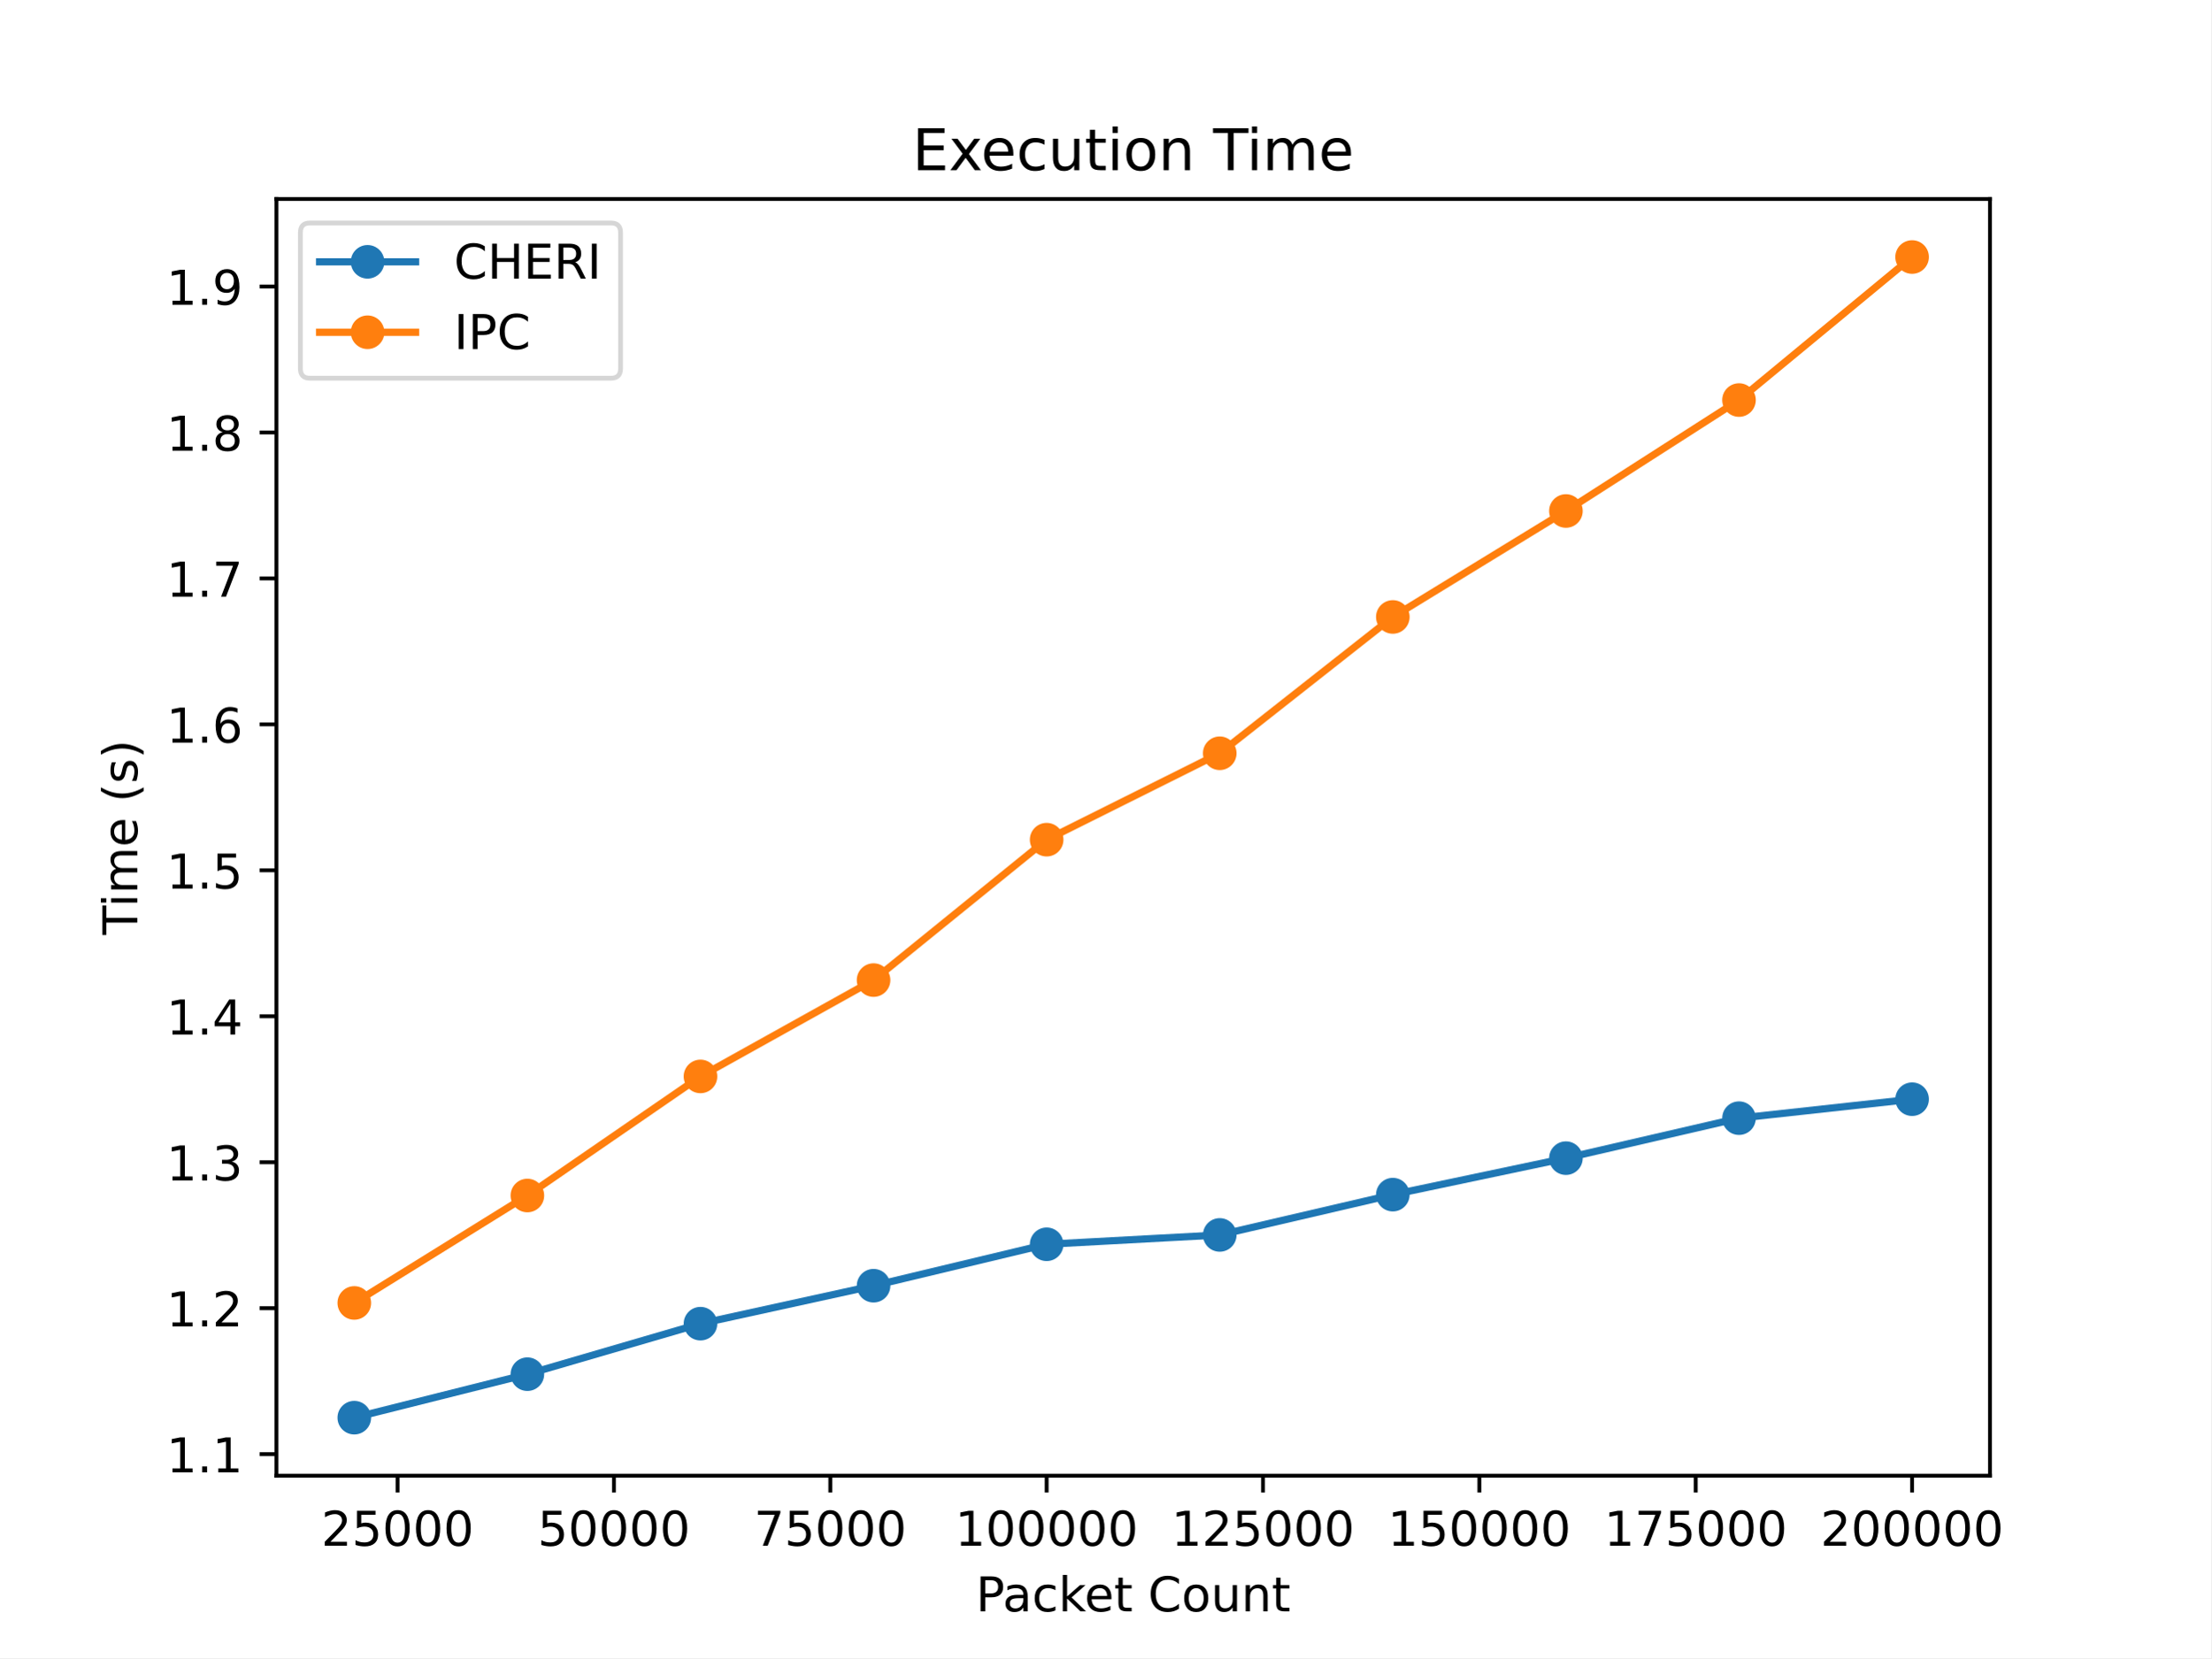
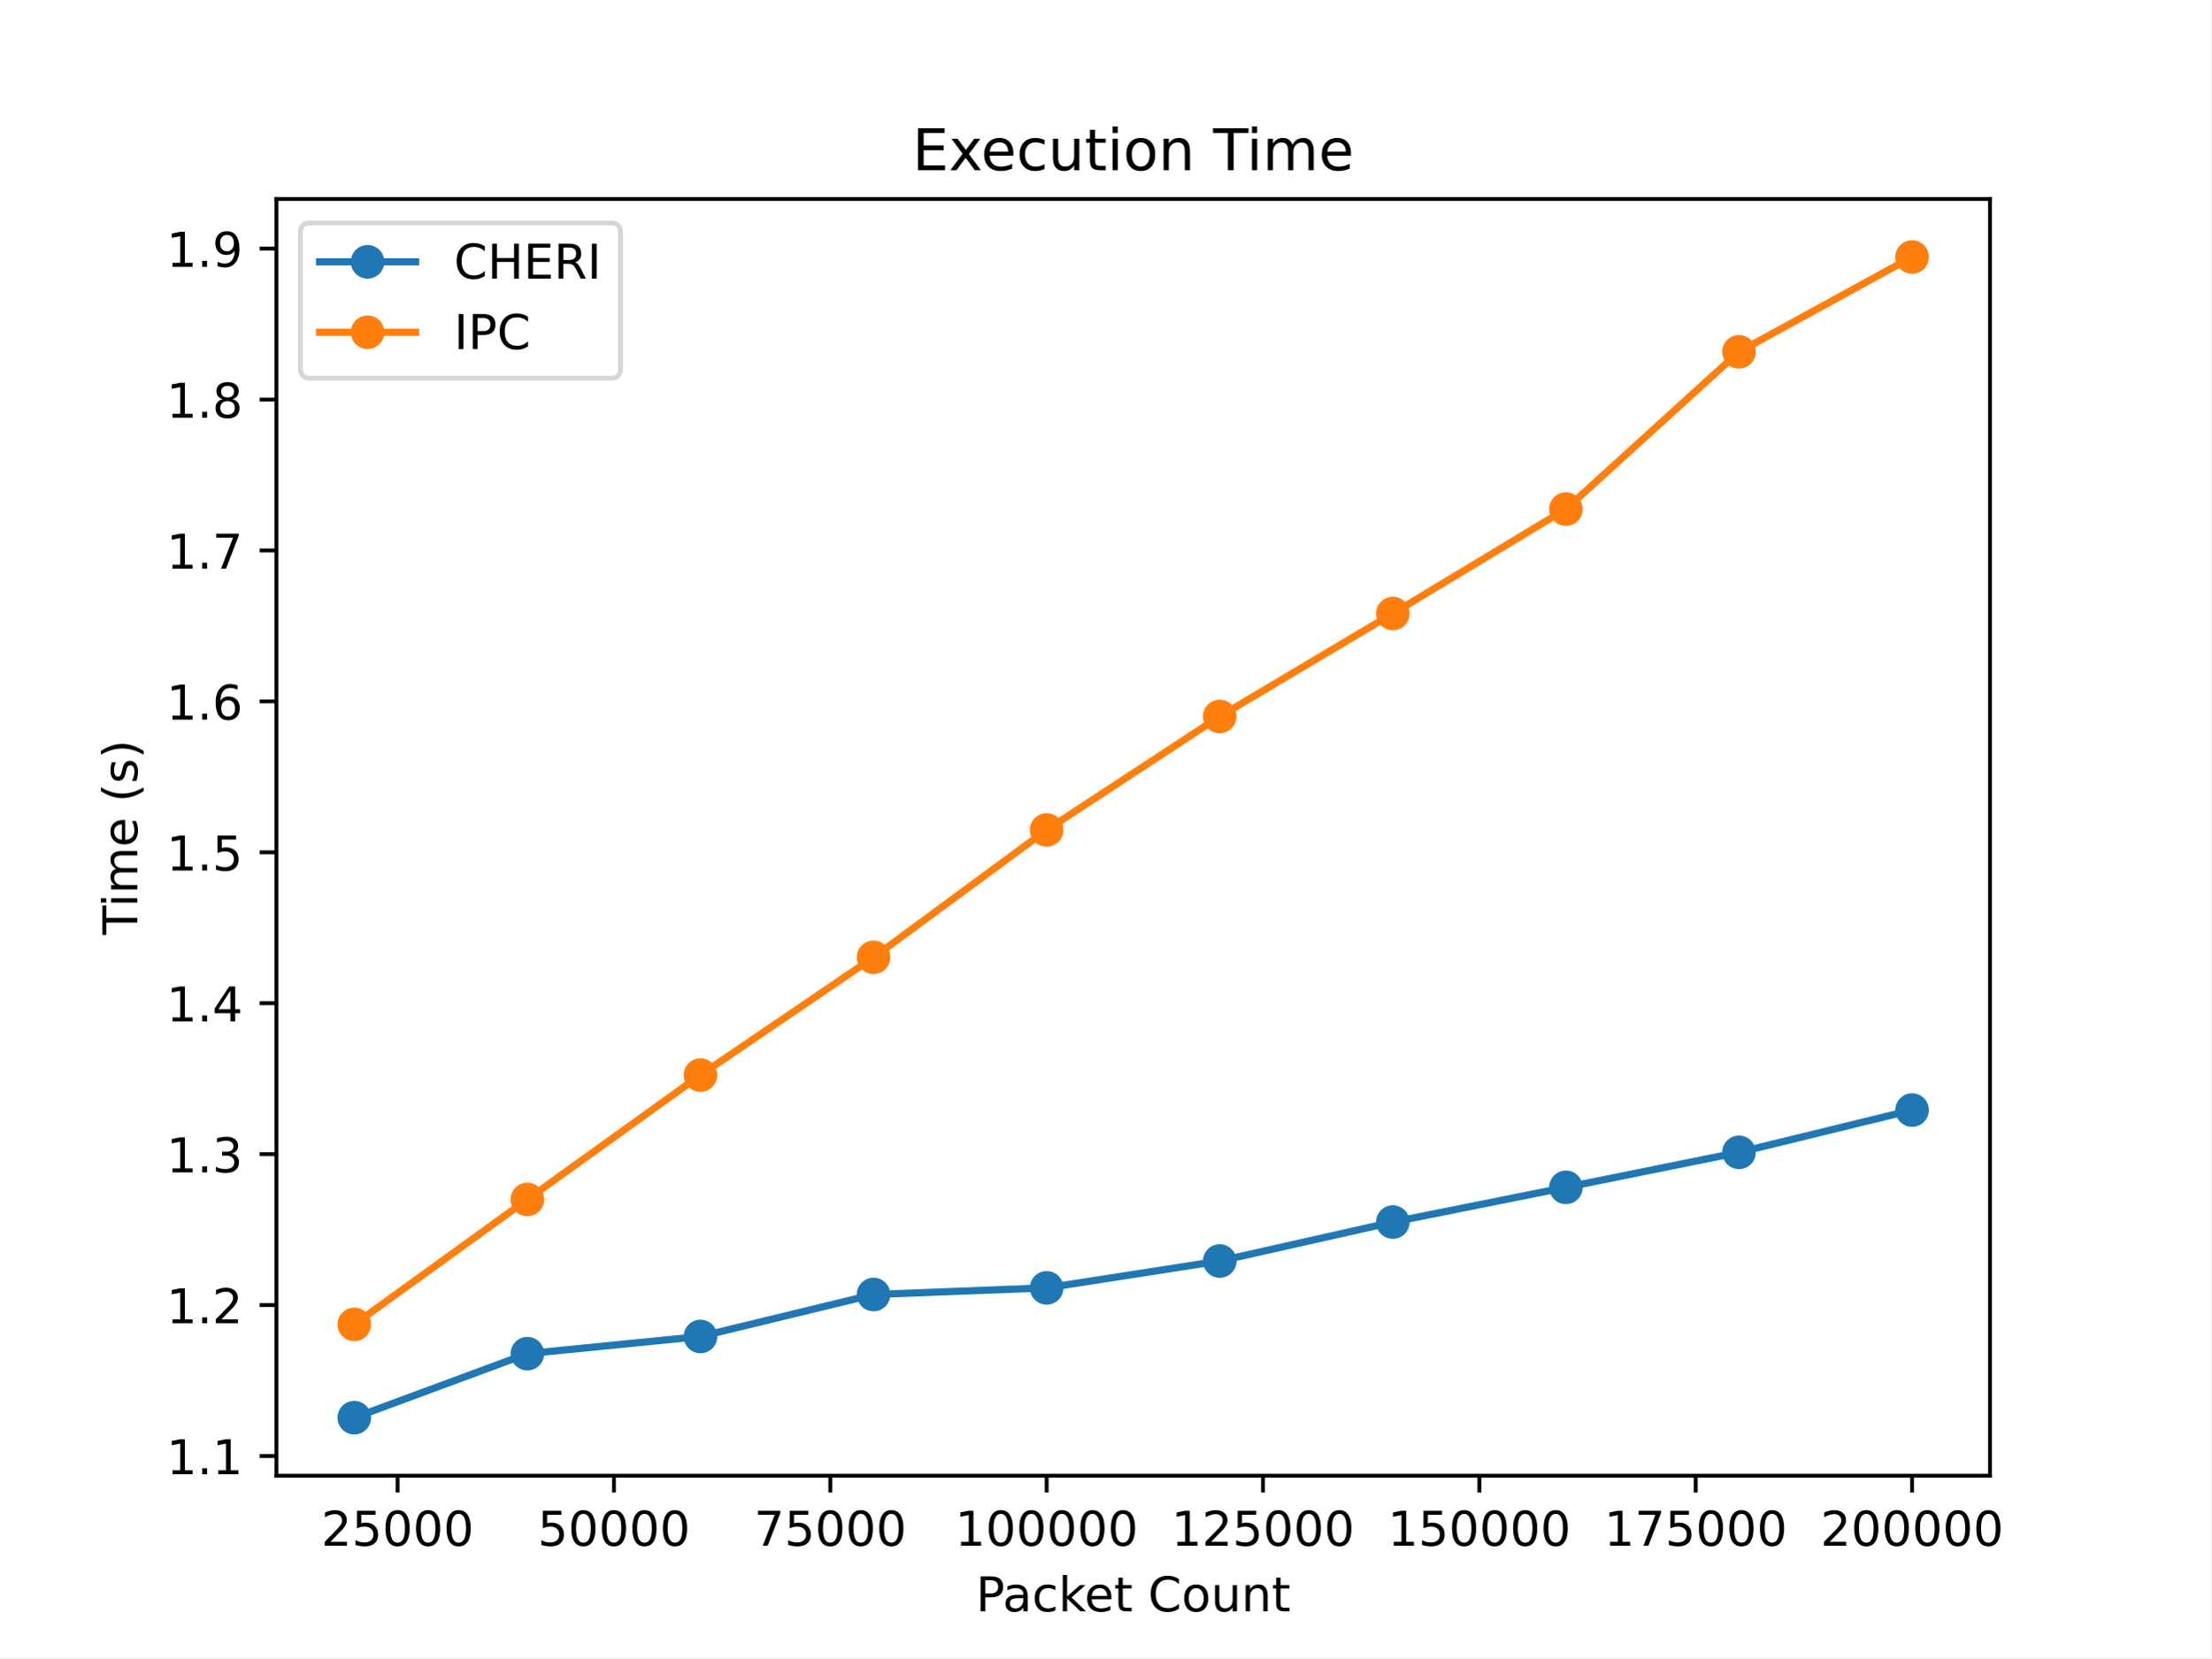
<svg xmlns="http://www.w3.org/2000/svg" xmlns:xlink="http://www.w3.org/1999/xlink" height="345.6pt" version="1.1" viewBox="0 0 460.8 345.6" width="460.8pt">
  <defs>
    <style type="text/css">*{stroke-linecap:butt;stroke-linejoin:round;}</style>
  </defs>
  <g id="figure_1">
    <g id="patch_1">
      <path d="M 0 345.6  L 460.8 345.6  L 460.8 0  L 0 0  z " style="fill:#ffffff;" />
    </g>
    <g id="axes_1">
      <g id="patch_2">
        <path d="M 57.6 307.584  L 414.72 307.584  L 414.72 41.472  L 57.6 41.472  z " style="fill:#ffffff;" />
      </g>
      <g id="matplotlib.axis_1">
        <g id="xtick_1">
          <g id="line2d_1">
            <defs>
-               <path d="M 0 0  L 0 3.5  " id="m9753f04a75" style="stroke:#000000;stroke-width:0.8;" />
+               <path d="M 0 0  L 0 3.5  " id="md0404d2353" style="stroke:#000000;stroke-width:0.8;" />
            </defs>
            <g>
-               <use style="stroke:#000000;stroke-width:0.8;" x="82.851" xlink:href="#m9753f04a75" y="307.584" />
+               <use style="stroke:#000000;stroke-width:0.8;" x="82.851" xlink:href="#md0404d2353" y="307.584" />
            </g>
          </g>
          <g id="text_1">
            <g transform="translate(66.94466 322.1824)scale(0.1 -0.1)">
              <defs>
                <path d="M 1228 531  L 3431 531  L 3431 0  L 469 0  L 469 531  Q 828 903 1448 1529  Q 2069 2156 2228 2338  Q 2531 2678 2651 2914  Q 2772 3150 2772 3378  Q 2772 3750 2511 3984  Q 2250 4219 1831 4219  Q 1534 4219 1204 4116  Q 875 4013 500 3803  L 500 4441  Q 881 4594 1212 4672  Q 1544 4750 1819 4750  Q 2544 4750 2975 4387  Q 3406 4025 3406 3419  Q 3406 3131 3298 2873  Q 3191 2616 2906 2266  Q 2828 2175 2409 1742  Q 1991 1309 1228 531  z " id="DejaVuSans-32" transform="scale(0.015625)" />
                <path d="M 691 4666  L 3169 4666  L 3169 4134  L 1269 4134  L 1269 2991  Q 1406 3038 1543 3061  Q 1681 3084 1819 3084  Q 2600 3084 3056 2656  Q 3513 2228 3513 1497  Q 3513 744 3044 326  Q 2575 -91 1722 -91  Q 1428 -91 1123 -41  Q 819 9 494 109  L 494 744  Q 775 591 1075 516  Q 1375 441 1709 441  Q 2250 441 2565 725  Q 2881 1009 2881 1497  Q 2881 1984 2565 2268  Q 2250 2553 1709 2553  Q 1456 2553 1204 2497  Q 953 2441 691 2322  L 691 4666  z " id="DejaVuSans-35" transform="scale(0.015625)" />
                <path d="M 2034 4250  Q 1547 4250 1301 3770  Q 1056 3291 1056 2328  Q 1056 1369 1301 889  Q 1547 409 2034 409  Q 2525 409 2770 889  Q 3016 1369 3016 2328  Q 3016 3291 2770 3770  Q 2525 4250 2034 4250  z M 2034 4750  Q 2819 4750 3233 4129  Q 3647 3509 3647 2328  Q 3647 1150 3233 529  Q 2819 -91 2034 -91  Q 1250 -91 836 529  Q 422 1150 422 2328  Q 422 3509 836 4129  Q 1250 4750 2034 4750  z " id="DejaVuSans-30" transform="scale(0.015625)" />
              </defs>
              <use xlink:href="#DejaVuSans-32" />
              <use x="63.623" xlink:href="#DejaVuSans-35" />
              <use x="127.246" xlink:href="#DejaVuSans-30" />
              <use x="190.869" xlink:href="#DejaVuSans-30" />
              <use x="254.492" xlink:href="#DejaVuSans-30" />
            </g>
          </g>
        </g>
        <g id="xtick_2">
          <g id="line2d_2">
            <g>
-               <use style="stroke:#000000;stroke-width:0.8;" x="127.942" xlink:href="#m9753f04a75" y="307.584" />
+               <use style="stroke:#000000;stroke-width:0.8;" x="127.942" xlink:href="#md0404d2353" y="307.584" />
            </g>
          </g>
          <g id="text_2">
            <g transform="translate(112.0356 322.1824)scale(0.1 -0.1)">
              <use xlink:href="#DejaVuSans-35" />
              <use x="63.623" xlink:href="#DejaVuSans-30" />
              <use x="127.246" xlink:href="#DejaVuSans-30" />
              <use x="190.869" xlink:href="#DejaVuSans-30" />
              <use x="254.492" xlink:href="#DejaVuSans-30" />
            </g>
          </g>
        </g>
        <g id="xtick_3">
          <g id="line2d_3">
            <g>
-               <use style="stroke:#000000;stroke-width:0.8;" x="173.033" xlink:href="#m9753f04a75" y="307.584" />
+               <use style="stroke:#000000;stroke-width:0.8;" x="173.033" xlink:href="#md0404d2353" y="307.584" />
            </g>
          </g>
          <g id="text_3">
            <g transform="translate(157.1265 322.1824)scale(0.1 -0.1)">
              <defs>
                <path d="M 525 4666  L 3525 4666  L 3525 4397  L 1831 0  L 1172 0  L 2766 4134  L 525 4134  L 525 4666  z " id="DejaVuSans-37" transform="scale(0.015625)" />
              </defs>
              <use xlink:href="#DejaVuSans-37" />
              <use x="63.623" xlink:href="#DejaVuSans-35" />
              <use x="127.246" xlink:href="#DejaVuSans-30" />
              <use x="190.869" xlink:href="#DejaVuSans-30" />
              <use x="254.492" xlink:href="#DejaVuSans-30" />
            </g>
          </g>
        </g>
        <g id="xtick_4">
          <g id="line2d_4">
            <g>
-               <use style="stroke:#000000;stroke-width:0.8;" x="218.124" xlink:href="#m9753f04a75" y="307.584" />
+               <use style="stroke:#000000;stroke-width:0.8;" x="218.124" xlink:href="#md0404d2353" y="307.584" />
            </g>
          </g>
          <g id="text_4">
            <g transform="translate(199.0361 322.1824)scale(0.1 -0.1)">
              <defs>
                <path d="M 794 531  L 1825 531  L 1825 4091  L 703 3866  L 703 4441  L 1819 4666  L 2450 4666  L 2450 531  L 3481 531  L 3481 0  L 794 0  L 794 531  z " id="DejaVuSans-31" transform="scale(0.015625)" />
              </defs>
              <use xlink:href="#DejaVuSans-31" />
              <use x="63.623" xlink:href="#DejaVuSans-30" />
              <use x="127.246" xlink:href="#DejaVuSans-30" />
              <use x="190.869" xlink:href="#DejaVuSans-30" />
              <use x="254.492" xlink:href="#DejaVuSans-30" />
              <use x="318.115" xlink:href="#DejaVuSans-30" />
            </g>
          </g>
        </g>
        <g id="xtick_5">
          <g id="line2d_5">
            <g>
-               <use style="stroke:#000000;stroke-width:0.8;" x="263.215" xlink:href="#m9753f04a75" y="307.584" />
+               <use style="stroke:#000000;stroke-width:0.8;" x="263.215" xlink:href="#md0404d2353" y="307.584" />
            </g>
          </g>
          <g id="text_5">
            <g transform="translate(244.127 322.1824)scale(0.1 -0.1)">
              <use xlink:href="#DejaVuSans-31" />
              <use x="63.623" xlink:href="#DejaVuSans-32" />
              <use x="127.246" xlink:href="#DejaVuSans-35" />
              <use x="190.869" xlink:href="#DejaVuSans-30" />
              <use x="254.492" xlink:href="#DejaVuSans-30" />
              <use x="318.115" xlink:href="#DejaVuSans-30" />
            </g>
          </g>
        </g>
        <g id="xtick_6">
          <g id="line2d_6">
            <g>
-               <use style="stroke:#000000;stroke-width:0.8;" x="308.305" xlink:href="#m9753f04a75" y="307.584" />
+               <use style="stroke:#000000;stroke-width:0.8;" x="308.305" xlink:href="#md0404d2353" y="307.584" />
            </g>
          </g>
          <g id="text_6">
            <g transform="translate(289.218 322.1824)scale(0.1 -0.1)">
              <use xlink:href="#DejaVuSans-31" />
              <use x="63.623" xlink:href="#DejaVuSans-35" />
              <use x="127.246" xlink:href="#DejaVuSans-30" />
              <use x="190.869" xlink:href="#DejaVuSans-30" />
              <use x="254.492" xlink:href="#DejaVuSans-30" />
              <use x="318.115" xlink:href="#DejaVuSans-30" />
            </g>
          </g>
        </g>
        <g id="xtick_7">
          <g id="line2d_7">
            <g>
-               <use style="stroke:#000000;stroke-width:0.8;" x="353.396" xlink:href="#m9753f04a75" y="307.584" />
+               <use style="stroke:#000000;stroke-width:0.8;" x="353.396" xlink:href="#md0404d2353" y="307.584" />
            </g>
          </g>
          <g id="text_7">
            <g transform="translate(334.3089 322.1824)scale(0.1 -0.1)">
              <use xlink:href="#DejaVuSans-31" />
              <use x="63.623" xlink:href="#DejaVuSans-37" />
              <use x="127.246" xlink:href="#DejaVuSans-35" />
              <use x="190.869" xlink:href="#DejaVuSans-30" />
              <use x="254.492" xlink:href="#DejaVuSans-30" />
              <use x="318.115" xlink:href="#DejaVuSans-30" />
            </g>
          </g>
        </g>
        <g id="xtick_8">
          <g id="line2d_8">
            <g>
-               <use style="stroke:#000000;stroke-width:0.8;" x="398.487" xlink:href="#m9753f04a75" y="307.584" />
+               <use style="stroke:#000000;stroke-width:0.8;" x="398.487" xlink:href="#md0404d2353" y="307.584" />
            </g>
          </g>
          <g id="text_8">
            <g transform="translate(379.3998 322.1824)scale(0.1 -0.1)">
              <use xlink:href="#DejaVuSans-32" />
              <use x="63.623" xlink:href="#DejaVuSans-30" />
              <use x="127.246" xlink:href="#DejaVuSans-30" />
              <use x="190.869" xlink:href="#DejaVuSans-30" />
              <use x="254.492" xlink:href="#DejaVuSans-30" />
              <use x="318.115" xlink:href="#DejaVuSans-30" />
            </g>
          </g>
        </g>
        <g id="text_9">
          <g transform="translate(203.3686 335.8606)scale(0.1 -0.1)">
            <defs>
              <path d="M 1259 4147  L 1259 2394  L 2053 2394  Q 2494 2394 2734 2622  Q 2975 2850 2975 3272  Q 2975 3691 2734 3919  Q 2494 4147 2053 4147  L 1259 4147  z M 628 4666  L 2053 4666  Q 2838 4666 3239 4311  Q 3641 3956 3641 3272  Q 3641 2581 3239 2228  Q 2838 1875 2053 1875  L 1259 1875  L 1259 0  L 628 0  L 628 4666  z " id="DejaVuSans-50" transform="scale(0.015625)" />
              <path d="M 2194 1759  Q 1497 1759 1228 1600  Q 959 1441 959 1056  Q 959 750 1161 570  Q 1363 391 1709 391  Q 2188 391 2477 730  Q 2766 1069 2766 1631  L 2766 1759  L 2194 1759  z M 3341 1997  L 3341 0  L 2766 0  L 2766 531  Q 2569 213 2275 61  Q 1981 -91 1556 -91  Q 1019 -91 701 211  Q 384 513 384 1019  Q 384 1609 779 1909  Q 1175 2209 1959 2209  L 2766 2209  L 2766 2266  Q 2766 2663 2505 2880  Q 2244 3097 1772 3097  Q 1472 3097 1187 3025  Q 903 2953 641 2809  L 641 3341  Q 956 3463 1253 3523  Q 1550 3584 1831 3584  Q 2591 3584 2966 3190  Q 3341 2797 3341 1997  z " id="DejaVuSans-61" transform="scale(0.015625)" />
              <path d="M 3122 3366  L 3122 2828  Q 2878 2963 2633 3030  Q 2388 3097 2138 3097  Q 1578 3097 1268 2742  Q 959 2388 959 1747  Q 959 1106 1268 751  Q 1578 397 2138 397  Q 2388 397 2633 464  Q 2878 531 3122 666  L 3122 134  Q 2881 22 2623 -34  Q 2366 -91 2075 -91  Q 1284 -91 818 406  Q 353 903 353 1747  Q 353 2603 823 3093  Q 1294 3584 2113 3584  Q 2378 3584 2631 3529  Q 2884 3475 3122 3366  z " id="DejaVuSans-63" transform="scale(0.015625)" />
              <path d="M 581 4863  L 1159 4863  L 1159 1991  L 2875 3500  L 3609 3500  L 1753 1863  L 3688 0  L 2938 0  L 1159 1709  L 1159 0  L 581 0  L 581 4863  z " id="DejaVuSans-6b" transform="scale(0.015625)" />
              <path d="M 3597 1894  L 3597 1613  L 953 1613  Q 991 1019 1311 708  Q 1631 397 2203 397  Q 2534 397 2845 478  Q 3156 559 3463 722  L 3463 178  Q 3153 47 2828 -22  Q 2503 -91 2169 -91  Q 1331 -91 842 396  Q 353 884 353 1716  Q 353 2575 817 3079  Q 1281 3584 2069 3584  Q 2775 3584 3186 3129  Q 3597 2675 3597 1894  z M 3022 2063  Q 3016 2534 2758 2815  Q 2500 3097 2075 3097  Q 1594 3097 1305 2825  Q 1016 2553 972 2059  L 3022 2063  z " id="DejaVuSans-65" transform="scale(0.015625)" />
              <path d="M 1172 4494  L 1172 3500  L 2356 3500  L 2356 3053  L 1172 3053  L 1172 1153  Q 1172 725 1289 603  Q 1406 481 1766 481  L 2356 481  L 2356 0  L 1766 0  Q 1100 0 847 248  Q 594 497 594 1153  L 594 3053  L 172 3053  L 172 3500  L 594 3500  L 594 4494  L 1172 4494  z " id="DejaVuSans-74" transform="scale(0.015625)" />
              <path id="DejaVuSans-20" transform="scale(0.015625)" />
              <path d="M 4122 4306  L 4122 3641  Q 3803 3938 3442 4084  Q 3081 4231 2675 4231  Q 1875 4231 1450 3742  Q 1025 3253 1025 2328  Q 1025 1406 1450 917  Q 1875 428 2675 428  Q 3081 428 3442 575  Q 3803 722 4122 1019  L 4122 359  Q 3791 134 3420 21  Q 3050 -91 2638 -91  Q 1578 -91 968 557  Q 359 1206 359 2328  Q 359 3453 968 4101  Q 1578 4750 2638 4750  Q 3056 4750 3426 4639  Q 3797 4528 4122 4306  z " id="DejaVuSans-43" transform="scale(0.015625)" />
              <path d="M 1959 3097  Q 1497 3097 1228 2736  Q 959 2375 959 1747  Q 959 1119 1226 758  Q 1494 397 1959 397  Q 2419 397 2687 759  Q 2956 1122 2956 1747  Q 2956 2369 2687 2733  Q 2419 3097 1959 3097  z M 1959 3584  Q 2709 3584 3137 3096  Q 3566 2609 3566 1747  Q 3566 888 3137 398  Q 2709 -91 1959 -91  Q 1206 -91 779 398  Q 353 888 353 1747  Q 353 2609 779 3096  Q 1206 3584 1959 3584  z " id="DejaVuSans-6f" transform="scale(0.015625)" />
              <path d="M 544 1381  L 544 3500  L 1119 3500  L 1119 1403  Q 1119 906 1312 657  Q 1506 409 1894 409  Q 2359 409 2629 706  Q 2900 1003 2900 1516  L 2900 3500  L 3475 3500  L 3475 0  L 2900 0  L 2900 538  Q 2691 219 2414 64  Q 2138 -91 1772 -91  Q 1169 -91 856 284  Q 544 659 544 1381  z M 1991 3584  L 1991 3584  z " id="DejaVuSans-75" transform="scale(0.015625)" />
              <path d="M 3513 2113  L 3513 0  L 2938 0  L 2938 2094  Q 2938 2591 2744 2837  Q 2550 3084 2163 3084  Q 1697 3084 1428 2787  Q 1159 2491 1159 1978  L 1159 0  L 581 0  L 581 3500  L 1159 3500  L 1159 2956  Q 1366 3272 1645 3428  Q 1925 3584 2291 3584  Q 2894 3584 3203 3211  Q 3513 2838 3513 2113  z " id="DejaVuSans-6e" transform="scale(0.015625)" />
            </defs>
            <use xlink:href="#DejaVuSans-50" />
            <use x="55.803" xlink:href="#DejaVuSans-61" />
            <use x="117.082" xlink:href="#DejaVuSans-63" />
            <use x="172.062" xlink:href="#DejaVuSans-6b" />
            <use x="226.348" xlink:href="#DejaVuSans-65" />
            <use x="287.871" xlink:href="#DejaVuSans-74" />
            <use x="327.08" xlink:href="#DejaVuSans-20" />
            <use x="358.867" xlink:href="#DejaVuSans-43" />
            <use x="428.691" xlink:href="#DejaVuSans-6f" />
            <use x="489.873" xlink:href="#DejaVuSans-75" />
            <use x="553.252" xlink:href="#DejaVuSans-6e" />
            <use x="616.631" xlink:href="#DejaVuSans-74" />
          </g>
        </g>
      </g>
      <g id="matplotlib.axis_2">
        <g id="ytick_1">
          <g id="line2d_9">
            <defs>
-               <path d="M 0 0  L -3.5 0  " id="m6d1c9b47e2" style="stroke:#000000;stroke-width:0.8;" />
+               <path d="M 0 0  L -3.5 0  " id="mde44412c8b" style="stroke:#000000;stroke-width:0.8;" />
            </defs>
            <g>
-               <use style="stroke:#000000;stroke-width:0.8;" x="57.6" xlink:href="#m6d1c9b47e2" y="303.094" />
+               <use style="stroke:#000000;stroke-width:0.8;" x="57.6" xlink:href="#mde44412c8b" y="303.479" />
            </g>
          </g>
          <g id="text_10">
-             <g transform="translate(34.69687 306.8929)scale(0.1 -0.1)">
+             <g transform="translate(34.69687 307.2778)scale(0.1 -0.1)">
              <defs>
                <path d="M 684 794  L 1344 794  L 1344 0  L 684 0  L 684 794  z " id="DejaVuSans-2e" transform="scale(0.015625)" />
              </defs>
              <use xlink:href="#DejaVuSans-31" />
              <use x="63.623" xlink:href="#DejaVuSans-2e" />
              <use x="95.41" xlink:href="#DejaVuSans-31" />
            </g>
          </g>
        </g>
        <g id="ytick_2">
          <g id="line2d_10">
            <g>
-               <use style="stroke:#000000;stroke-width:0.8;" x="57.6" xlink:href="#m6d1c9b47e2" y="272.671" />
+               <use style="stroke:#000000;stroke-width:0.8;" x="57.6" xlink:href="#mde44412c8b" y="272.02" />
            </g>
          </g>
          <g id="text_11">
-             <g transform="translate(34.69687 276.4703)scale(0.1 -0.1)">
+             <g transform="translate(34.69687 275.8188)scale(0.1 -0.1)">
              <use xlink:href="#DejaVuSans-31" />
              <use x="63.623" xlink:href="#DejaVuSans-2e" />
              <use x="95.41" xlink:href="#DejaVuSans-32" />
            </g>
          </g>
        </g>
        <g id="ytick_3">
          <g id="line2d_11">
            <g>
-               <use style="stroke:#000000;stroke-width:0.8;" x="57.6" xlink:href="#m6d1c9b47e2" y="242.249" />
+               <use style="stroke:#000000;stroke-width:0.8;" x="57.6" xlink:href="#mde44412c8b" y="240.561" />
            </g>
          </g>
          <g id="text_12">
-             <g transform="translate(34.69687 246.0478)scale(0.1 -0.1)">
+             <g transform="translate(34.69687 244.3597)scale(0.1 -0.1)">
              <defs>
                <path d="M 2597 2516  Q 3050 2419 3304 2112  Q 3559 1806 3559 1356  Q 3559 666 3084 287  Q 2609 -91 1734 -91  Q 1441 -91 1130 -33  Q 819 25 488 141  L 488 750  Q 750 597 1062 519  Q 1375 441 1716 441  Q 2309 441 2620 675  Q 2931 909 2931 1356  Q 2931 1769 2642 2001  Q 2353 2234 1838 2234  L 1294 2234  L 1294 2753  L 1863 2753  Q 2328 2753 2575 2939  Q 2822 3125 2822 3475  Q 2822 3834 2567 4026  Q 2313 4219 1838 4219  Q 1578 4219 1281 4162  Q 984 4106 628 3988  L 628 4550  Q 988 4650 1302 4700  Q 1616 4750 1894 4750  Q 2613 4750 3031 4423  Q 3450 4097 3450 3541  Q 3450 3153 3228 2886  Q 3006 2619 2597 2516  z " id="DejaVuSans-33" transform="scale(0.015625)" />
              </defs>
              <use xlink:href="#DejaVuSans-31" />
              <use x="63.623" xlink:href="#DejaVuSans-2e" />
              <use x="95.41" xlink:href="#DejaVuSans-33" />
            </g>
          </g>
        </g>
        <g id="ytick_4">
          <g id="line2d_12">
            <g>
-               <use style="stroke:#000000;stroke-width:0.8;" x="57.6" xlink:href="#m6d1c9b47e2" y="211.826" />
+               <use style="stroke:#000000;stroke-width:0.8;" x="57.6" xlink:href="#mde44412c8b" y="209.101" />
            </g>
          </g>
          <g id="text_13">
-             <g transform="translate(34.69687 215.6252)scale(0.1 -0.1)">
+             <g transform="translate(34.69687 212.9007)scale(0.1 -0.1)">
              <defs>
                <path d="M 2419 4116  L 825 1625  L 2419 1625  L 2419 4116  z M 2253 4666  L 3047 4666  L 3047 1625  L 3713 1625  L 3713 1100  L 3047 1100  L 3047 0  L 2419 0  L 2419 1100  L 313 1100  L 313 1709  L 2253 4666  z " id="DejaVuSans-34" transform="scale(0.015625)" />
              </defs>
              <use xlink:href="#DejaVuSans-31" />
              <use x="63.623" xlink:href="#DejaVuSans-2e" />
              <use x="95.41" xlink:href="#DejaVuSans-34" />
            </g>
          </g>
        </g>
        <g id="ytick_5">
          <g id="line2d_13">
            <g>
-               <use style="stroke:#000000;stroke-width:0.8;" x="57.6" xlink:href="#m6d1c9b47e2" y="181.403" />
+               <use style="stroke:#000000;stroke-width:0.8;" x="57.6" xlink:href="#mde44412c8b" y="177.642" />
            </g>
          </g>
          <g id="text_14">
-             <g transform="translate(34.69687 185.2027)scale(0.1 -0.1)">
+             <g transform="translate(34.69687 181.4417)scale(0.1 -0.1)">
              <use xlink:href="#DejaVuSans-31" />
              <use x="63.623" xlink:href="#DejaVuSans-2e" />
              <use x="95.41" xlink:href="#DejaVuSans-35" />
            </g>
          </g>
        </g>
        <g id="ytick_6">
          <g id="line2d_14">
            <g>
-               <use style="stroke:#000000;stroke-width:0.8;" x="57.6" xlink:href="#m6d1c9b47e2" y="150.981" />
+               <use style="stroke:#000000;stroke-width:0.8;" x="57.6" xlink:href="#mde44412c8b" y="146.183" />
            </g>
          </g>
          <g id="text_15">
-             <g transform="translate(34.69687 154.7802)scale(0.1 -0.1)">
+             <g transform="translate(34.69687 149.9826)scale(0.1 -0.1)">
              <defs>
                <path d="M 2113 2584  Q 1688 2584 1439 2293  Q 1191 2003 1191 1497  Q 1191 994 1439 701  Q 1688 409 2113 409  Q 2538 409 2786 701  Q 3034 994 3034 1497  Q 3034 2003 2786 2293  Q 2538 2584 2113 2584  z M 3366 4563  L 3366 3988  Q 3128 4100 2886 4159  Q 2644 4219 2406 4219  Q 1781 4219 1451 3797  Q 1122 3375 1075 2522  Q 1259 2794 1537 2939  Q 1816 3084 2150 3084  Q 2853 3084 3261 2657  Q 3669 2231 3669 1497  Q 3669 778 3244 343  Q 2819 -91 2113 -91  Q 1303 -91 875 529  Q 447 1150 447 2328  Q 447 3434 972 4092  Q 1497 4750 2381 4750  Q 2619 4750 2861 4703  Q 3103 4656 3366 4563  z " id="DejaVuSans-36" transform="scale(0.015625)" />
              </defs>
              <use xlink:href="#DejaVuSans-31" />
              <use x="63.623" xlink:href="#DejaVuSans-2e" />
              <use x="95.41" xlink:href="#DejaVuSans-36" />
            </g>
          </g>
        </g>
        <g id="ytick_7">
          <g id="line2d_15">
            <g>
-               <use style="stroke:#000000;stroke-width:0.8;" x="57.6" xlink:href="#m6d1c9b47e2" y="120.558" />
+               <use style="stroke:#000000;stroke-width:0.8;" x="57.6" xlink:href="#mde44412c8b" y="114.724" />
            </g>
          </g>
          <g id="text_16">
-             <g transform="translate(34.69687 124.3576)scale(0.1 -0.1)">
+             <g transform="translate(34.69687 118.5236)scale(0.1 -0.1)">
              <use xlink:href="#DejaVuSans-31" />
              <use x="63.623" xlink:href="#DejaVuSans-2e" />
              <use x="95.41" xlink:href="#DejaVuSans-37" />
            </g>
          </g>
        </g>
        <g id="ytick_8">
          <g id="line2d_16">
            <g>
-               <use style="stroke:#000000;stroke-width:0.8;" x="57.6" xlink:href="#m6d1c9b47e2" y="90.136" />
+               <use style="stroke:#000000;stroke-width:0.8;" x="57.6" xlink:href="#mde44412c8b" y="83.265" />
            </g>
          </g>
          <g id="text_17">
-             <g transform="translate(34.69687 93.93511)scale(0.1 -0.1)">
+             <g transform="translate(34.69687 87.06455)scale(0.1 -0.1)">
              <defs>
                <path d="M 2034 2216  Q 1584 2216 1326 1975  Q 1069 1734 1069 1313  Q 1069 891 1326 650  Q 1584 409 2034 409  Q 2484 409 2743 651  Q 3003 894 3003 1313  Q 3003 1734 2745 1975  Q 2488 2216 2034 2216  z M 1403 2484  Q 997 2584 770 2862  Q 544 3141 544 3541  Q 544 4100 942 4425  Q 1341 4750 2034 4750  Q 2731 4750 3128 4425  Q 3525 4100 3525 3541  Q 3525 3141 3298 2862  Q 3072 2584 2669 2484  Q 3125 2378 3379 2068  Q 3634 1759 3634 1313  Q 3634 634 3220 271  Q 2806 -91 2034 -91  Q 1263 -91 848 271  Q 434 634 434 1313  Q 434 1759 690 2068  Q 947 2378 1403 2484  z M 1172 3481  Q 1172 3119 1398 2916  Q 1625 2713 2034 2713  Q 2441 2713 2670 2916  Q 2900 3119 2900 3481  Q 2900 3844 2670 4047  Q 2441 4250 2034 4250  Q 1625 4250 1398 4047  Q 1172 3844 1172 3481  z " id="DejaVuSans-38" transform="scale(0.015625)" />
              </defs>
              <use xlink:href="#DejaVuSans-31" />
              <use x="63.623" xlink:href="#DejaVuSans-2e" />
              <use x="95.41" xlink:href="#DejaVuSans-38" />
            </g>
          </g>
        </g>
        <g id="ytick_9">
          <g id="line2d_17">
            <g>
-               <use style="stroke:#000000;stroke-width:0.8;" x="57.6" xlink:href="#m6d1c9b47e2" y="59.713" />
+               <use style="stroke:#000000;stroke-width:0.8;" x="57.6" xlink:href="#mde44412c8b" y="51.806" />
            </g>
          </g>
          <g id="text_18">
-             <g transform="translate(34.69687 63.51257)scale(0.1 -0.1)">
+             <g transform="translate(34.69687 55.60551)scale(0.1 -0.1)">
              <defs>
                <path d="M 703 97  L 703 672  Q 941 559 1184 500  Q 1428 441 1663 441  Q 2288 441 2617 861  Q 2947 1281 2994 2138  Q 2813 1869 2534 1725  Q 2256 1581 1919 1581  Q 1219 1581 811 2004  Q 403 2428 403 3163  Q 403 3881 828 4315  Q 1253 4750 1959 4750  Q 2769 4750 3195 4129  Q 3622 3509 3622 2328  Q 3622 1225 3098 567  Q 2575 -91 1691 -91  Q 1453 -91 1209 -44  Q 966 3 703 97  z M 1959 2075  Q 2384 2075 2632 2365  Q 2881 2656 2881 3163  Q 2881 3666 2632 3958  Q 2384 4250 1959 4250  Q 1534 4250 1286 3958  Q 1038 3666 1038 3163  Q 1038 2656 1286 2365  Q 1534 2075 1959 2075  z " id="DejaVuSans-39" transform="scale(0.015625)" />
              </defs>
              <use xlink:href="#DejaVuSans-31" />
              <use x="63.623" xlink:href="#DejaVuSans-2e" />
              <use x="95.41" xlink:href="#DejaVuSans-39" />
            </g>
          </g>
        </g>
        <g id="text_19">
          <g transform="translate(28.61719 194.8569)rotate(-90)scale(0.1 -0.1)">
            <defs>
              <path d="M -19 4666  L 3928 4666  L 3928 4134  L 2272 4134  L 2272 0  L 1638 0  L 1638 4134  L -19 4134  L -19 4666  z " id="DejaVuSans-54" transform="scale(0.015625)" />
              <path d="M 603 3500  L 1178 3500  L 1178 0  L 603 0  L 603 3500  z M 603 4863  L 1178 4863  L 1178 4134  L 603 4134  L 603 4863  z " id="DejaVuSans-69" transform="scale(0.015625)" />
              <path d="M 3328 2828  Q 3544 3216 3844 3400  Q 4144 3584 4550 3584  Q 5097 3584 5394 3201  Q 5691 2819 5691 2113  L 5691 0  L 5113 0  L 5113 2094  Q 5113 2597 4934 2840  Q 4756 3084 4391 3084  Q 3944 3084 3684 2787  Q 3425 2491 3425 1978  L 3425 0  L 2847 0  L 2847 2094  Q 2847 2600 2669 2842  Q 2491 3084 2119 3084  Q 1678 3084 1418 2786  Q 1159 2488 1159 1978  L 1159 0  L 581 0  L 581 3500  L 1159 3500  L 1159 2956  Q 1356 3278 1631 3431  Q 1906 3584 2284 3584  Q 2666 3584 2933 3390  Q 3200 3197 3328 2828  z " id="DejaVuSans-6d" transform="scale(0.015625)" />
              <path d="M 1984 4856  Q 1566 4138 1362 3434  Q 1159 2731 1159 2009  Q 1159 1288 1364 580  Q 1569 -128 1984 -844  L 1484 -844  Q 1016 -109 783 600  Q 550 1309 550 2009  Q 550 2706 781 3412  Q 1013 4119 1484 4856  L 1984 4856  z " id="DejaVuSans-28" transform="scale(0.015625)" />
              <path d="M 2834 3397  L 2834 2853  Q 2591 2978 2328 3040  Q 2066 3103 1784 3103  Q 1356 3103 1142 2972  Q 928 2841 928 2578  Q 928 2378 1081 2264  Q 1234 2150 1697 2047  L 1894 2003  Q 2506 1872 2764 1633  Q 3022 1394 3022 966  Q 3022 478 2636 193  Q 2250 -91 1575 -91  Q 1294 -91 989 -36  Q 684 19 347 128  L 347 722  Q 666 556 975 473  Q 1284 391 1588 391  Q 1994 391 2212 530  Q 2431 669 2431 922  Q 2431 1156 2273 1281  Q 2116 1406 1581 1522  L 1381 1569  Q 847 1681 609 1914  Q 372 2147 372 2553  Q 372 3047 722 3315  Q 1072 3584 1716 3584  Q 2034 3584 2315 3537  Q 2597 3491 2834 3397  z " id="DejaVuSans-73" transform="scale(0.015625)" />
              <path d="M 513 4856  L 1013 4856  Q 1481 4119 1714 3412  Q 1947 2706 1947 2009  Q 1947 1309 1714 600  Q 1481 -109 1013 -844  L 513 -844  Q 928 -128 1133 580  Q 1338 1288 1338 2009  Q 1338 2731 1133 3434  Q 928 4138 513 4856  z " id="DejaVuSans-29" transform="scale(0.015625)" />
            </defs>
            <use xlink:href="#DejaVuSans-54" />
            <use x="57.959" xlink:href="#DejaVuSans-69" />
            <use x="85.742" xlink:href="#DejaVuSans-6d" />
            <use x="183.154" xlink:href="#DejaVuSans-65" />
            <use x="244.678" xlink:href="#DejaVuSans-20" />
            <use x="276.465" xlink:href="#DejaVuSans-28" />
            <use x="315.479" xlink:href="#DejaVuSans-73" />
            <use x="367.578" xlink:href="#DejaVuSans-29" />
          </g>
        </g>
      </g>
      <g id="line2d_18">
-         <path clip-path="url(#p34f359c90c)" d="M 73.833 295.488  L 109.905 286.422  L 145.978 275.896  L 182.051 267.986  L 218.124 259.346  L 254.196 257.399  L 290.269 249.002  L 326.342 241.397  L 362.415 233.061  L 398.487 229.106  " style="fill:none;stroke:#1f77b4;stroke-linecap:square;stroke-width:1.5;" />
+         <path clip-path="url(#pa79184a3fb)" d="M 73.833 295.488  L 109.905 282.149  L 145.978 278.563  L 182.051 269.817  L 218.124 268.433  L 254.196 262.834  L 290.269 254.717  L 326.342 247.482  L 362.415 240.183  L 398.487 231.374  " style="fill:none;stroke:#1f77b4;stroke-linecap:square;stroke-width:1.5;" />
        <defs>
-           <path d="M 0 3  C 0.796 3 1.559 2.684 2.121 2.121  C 2.684 1.559 3 0.796 3 0  C 3 -0.796 2.684 -1.559 2.121 -2.121  C 1.559 -2.684 0.796 -3 0 -3  C -0.796 -3 -1.559 -2.684 -2.121 -2.121  C -2.684 -1.559 -3 -0.796 -3 0  C -3 0.796 -2.684 1.559 -2.121 2.121  C -1.559 2.684 -0.796 3 0 3  z " id="m96157e883d" style="stroke:#1f77b4;" />
+           <path d="M 0 3  C 0.796 3 1.559 2.684 2.121 2.121  C 2.684 1.559 3 0.796 3 0  C 3 -0.796 2.684 -1.559 2.121 -2.121  C 1.559 -2.684 0.796 -3 0 -3  C -0.796 -3 -1.559 -2.684 -2.121 -2.121  C -2.684 -1.559 -3 -0.796 -3 0  C -3 0.796 -2.684 1.559 -2.121 2.121  C -1.559 2.684 -0.796 3 0 3  z " id="m20e76a075d" style="stroke:#1f77b4;" />
        </defs>
-         <g clip-path="url(#p34f359c90c)">
-           <use style="fill:#1f77b4;stroke:#1f77b4;" x="73.833" xlink:href="#m96157e883d" y="295.488" />
-           <use style="fill:#1f77b4;stroke:#1f77b4;" x="109.905" xlink:href="#m96157e883d" y="286.422" />
-           <use style="fill:#1f77b4;stroke:#1f77b4;" x="145.978" xlink:href="#m96157e883d" y="275.896" />
-           <use style="fill:#1f77b4;stroke:#1f77b4;" x="182.051" xlink:href="#m96157e883d" y="267.986" />
-           <use style="fill:#1f77b4;stroke:#1f77b4;" x="218.124" xlink:href="#m96157e883d" y="259.346" />
-           <use style="fill:#1f77b4;stroke:#1f77b4;" x="254.196" xlink:href="#m96157e883d" y="257.399" />
-           <use style="fill:#1f77b4;stroke:#1f77b4;" x="290.269" xlink:href="#m96157e883d" y="249.002" />
-           <use style="fill:#1f77b4;stroke:#1f77b4;" x="326.342" xlink:href="#m96157e883d" y="241.397" />
-           <use style="fill:#1f77b4;stroke:#1f77b4;" x="362.415" xlink:href="#m96157e883d" y="233.061" />
-           <use style="fill:#1f77b4;stroke:#1f77b4;" x="398.487" xlink:href="#m96157e883d" y="229.106" />
+         <g clip-path="url(#pa79184a3fb)">
+           <use style="fill:#1f77b4;stroke:#1f77b4;" x="73.833" xlink:href="#m20e76a075d" y="295.488" />
+           <use style="fill:#1f77b4;stroke:#1f77b4;" x="109.905" xlink:href="#m20e76a075d" y="282.149" />
+           <use style="fill:#1f77b4;stroke:#1f77b4;" x="145.978" xlink:href="#m20e76a075d" y="278.563" />
+           <use style="fill:#1f77b4;stroke:#1f77b4;" x="182.051" xlink:href="#m20e76a075d" y="269.817" />
+           <use style="fill:#1f77b4;stroke:#1f77b4;" x="218.124" xlink:href="#m20e76a075d" y="268.433" />
+           <use style="fill:#1f77b4;stroke:#1f77b4;" x="254.196" xlink:href="#m20e76a075d" y="262.834" />
+           <use style="fill:#1f77b4;stroke:#1f77b4;" x="290.269" xlink:href="#m20e76a075d" y="254.717" />
+           <use style="fill:#1f77b4;stroke:#1f77b4;" x="326.342" xlink:href="#m20e76a075d" y="247.482" />
+           <use style="fill:#1f77b4;stroke:#1f77b4;" x="362.415" xlink:href="#m20e76a075d" y="240.183" />
+           <use style="fill:#1f77b4;stroke:#1f77b4;" x="398.487" xlink:href="#m20e76a075d" y="231.374" />
        </g>
      </g>
      <g id="line2d_19">
-         <path clip-path="url(#p34f359c90c)" d="M 73.833 271.576  L 109.905 249.185  L 145.978 224.36  L 182.051 204.281  L 218.124 175.015  L 254.196 157.005  L 290.269 128.59  L 326.342 106.503  L 362.415 83.382  L 398.487 53.568  " style="fill:none;stroke:#ff7f0e;stroke-linecap:square;stroke-width:1.5;" />
+         <path clip-path="url(#pa79184a3fb)" d="M 73.833 276.046  L 109.905 249.998  L 145.978 224.076  L 182.051 199.538  L 218.124 172.987  L 254.196 149.329  L 290.269 127.874  L 326.342 106.105  L 362.415 73.324  L 398.487 53.568  " style="fill:none;stroke:#ff7f0e;stroke-linecap:square;stroke-width:1.5;" />
        <defs>
-           <path d="M 0 3  C 0.796 3 1.559 2.684 2.121 2.121  C 2.684 1.559 3 0.796 3 0  C 3 -0.796 2.684 -1.559 2.121 -2.121  C 1.559 -2.684 0.796 -3 0 -3  C -0.796 -3 -1.559 -2.684 -2.121 -2.121  C -2.684 -1.559 -3 -0.796 -3 0  C -3 0.796 -2.684 1.559 -2.121 2.121  C -1.559 2.684 -0.796 3 0 3  z " id="m33678bc6b8" style="stroke:#ff7f0e;" />
+           <path d="M 0 3  C 0.796 3 1.559 2.684 2.121 2.121  C 2.684 1.559 3 0.796 3 0  C 3 -0.796 2.684 -1.559 2.121 -2.121  C 1.559 -2.684 0.796 -3 0 -3  C -0.796 -3 -1.559 -2.684 -2.121 -2.121  C -2.684 -1.559 -3 -0.796 -3 0  C -3 0.796 -2.684 1.559 -2.121 2.121  C -1.559 2.684 -0.796 3 0 3  z " id="mc1ecc22377" style="stroke:#ff7f0e;" />
        </defs>
-         <g clip-path="url(#p34f359c90c)">
-           <use style="fill:#ff7f0e;stroke:#ff7f0e;" x="73.833" xlink:href="#m33678bc6b8" y="271.576" />
-           <use style="fill:#ff7f0e;stroke:#ff7f0e;" x="109.905" xlink:href="#m33678bc6b8" y="249.185" />
-           <use style="fill:#ff7f0e;stroke:#ff7f0e;" x="145.978" xlink:href="#m33678bc6b8" y="224.36" />
-           <use style="fill:#ff7f0e;stroke:#ff7f0e;" x="182.051" xlink:href="#m33678bc6b8" y="204.281" />
-           <use style="fill:#ff7f0e;stroke:#ff7f0e;" x="218.124" xlink:href="#m33678bc6b8" y="175.015" />
-           <use style="fill:#ff7f0e;stroke:#ff7f0e;" x="254.196" xlink:href="#m33678bc6b8" y="157.005" />
-           <use style="fill:#ff7f0e;stroke:#ff7f0e;" x="290.269" xlink:href="#m33678bc6b8" y="128.59" />
-           <use style="fill:#ff7f0e;stroke:#ff7f0e;" x="326.342" xlink:href="#m33678bc6b8" y="106.503" />
-           <use style="fill:#ff7f0e;stroke:#ff7f0e;" x="362.415" xlink:href="#m33678bc6b8" y="83.382" />
-           <use style="fill:#ff7f0e;stroke:#ff7f0e;" x="398.487" xlink:href="#m33678bc6b8" y="53.568" />
+         <g clip-path="url(#pa79184a3fb)">
+           <use style="fill:#ff7f0e;stroke:#ff7f0e;" x="73.833" xlink:href="#mc1ecc22377" y="276.046" />
+           <use style="fill:#ff7f0e;stroke:#ff7f0e;" x="109.905" xlink:href="#mc1ecc22377" y="249.998" />
+           <use style="fill:#ff7f0e;stroke:#ff7f0e;" x="145.978" xlink:href="#mc1ecc22377" y="224.076" />
+           <use style="fill:#ff7f0e;stroke:#ff7f0e;" x="182.051" xlink:href="#mc1ecc22377" y="199.538" />
+           <use style="fill:#ff7f0e;stroke:#ff7f0e;" x="218.124" xlink:href="#mc1ecc22377" y="172.987" />
+           <use style="fill:#ff7f0e;stroke:#ff7f0e;" x="254.196" xlink:href="#mc1ecc22377" y="149.329" />
+           <use style="fill:#ff7f0e;stroke:#ff7f0e;" x="290.269" xlink:href="#mc1ecc22377" y="127.874" />
+           <use style="fill:#ff7f0e;stroke:#ff7f0e;" x="326.342" xlink:href="#mc1ecc22377" y="106.105" />
+           <use style="fill:#ff7f0e;stroke:#ff7f0e;" x="362.415" xlink:href="#mc1ecc22377" y="73.324" />
+           <use style="fill:#ff7f0e;stroke:#ff7f0e;" x="398.487" xlink:href="#mc1ecc22377" y="53.568" />
        </g>
      </g>
      <g id="patch_3">
        <path d="M 57.6 307.584  L 57.6 41.472  " style="fill:none;stroke:#000000;stroke-linecap:square;stroke-linejoin:miter;stroke-width:0.8;" />
      </g>
      <g id="patch_4">
        <path d="M 414.72 307.584  L 414.72 41.472  " style="fill:none;stroke:#000000;stroke-linecap:square;stroke-linejoin:miter;stroke-width:0.8;" />
      </g>
      <g id="patch_5">
        <path d="M 57.6 307.584  L 414.72 307.584  " style="fill:none;stroke:#000000;stroke-linecap:square;stroke-linejoin:miter;stroke-width:0.8;" />
      </g>
      <g id="patch_6">
        <path d="M 57.6 41.472  L 414.72 41.472  " style="fill:none;stroke:#000000;stroke-linecap:square;stroke-linejoin:miter;stroke-width:0.8;" />
      </g>
      <g id="text_20">
        <g transform="translate(190.1316 35.472)scale(0.12 -0.12)">
          <defs>
            <path d="M 628 4666  L 3578 4666  L 3578 4134  L 1259 4134  L 1259 2753  L 3481 2753  L 3481 2222  L 1259 2222  L 1259 531  L 3634 531  L 3634 0  L 628 0  L 628 4666  z " id="DejaVuSans-45" transform="scale(0.015625)" />
            <path d="M 3513 3500  L 2247 1797  L 3578 0  L 2900 0  L 1881 1375  L 863 0  L 184 0  L 1544 1831  L 300 3500  L 978 3500  L 1906 2253  L 2834 3500  L 3513 3500  z " id="DejaVuSans-78" transform="scale(0.015625)" />
          </defs>
          <use xlink:href="#DejaVuSans-45" />
          <use x="63.184" xlink:href="#DejaVuSans-78" />
          <use x="119.238" xlink:href="#DejaVuSans-65" />
          <use x="180.762" xlink:href="#DejaVuSans-63" />
          <use x="235.742" xlink:href="#DejaVuSans-75" />
          <use x="299.121" xlink:href="#DejaVuSans-74" />
          <use x="338.33" xlink:href="#DejaVuSans-69" />
          <use x="366.113" xlink:href="#DejaVuSans-6f" />
          <use x="427.295" xlink:href="#DejaVuSans-6e" />
          <use x="490.674" xlink:href="#DejaVuSans-20" />
          <use x="522.461" xlink:href="#DejaVuSans-54" />
          <use x="580.42" xlink:href="#DejaVuSans-69" />
          <use x="608.203" xlink:href="#DejaVuSans-6d" />
          <use x="705.615" xlink:href="#DejaVuSans-65" />
        </g>
      </g>
      <g id="legend_1">
        <g id="patch_7">
          <path d="M 64.6 78.828  L 127.32 78.828  Q 129.32 78.828 129.32 76.828  L 129.32 48.472  Q 129.32 46.472 127.32 46.472  L 64.6 46.472  Q 62.6 46.472 62.6 48.472  L 62.6 76.828  Q 62.6 78.828 64.6 78.828  z " style="fill:#ffffff;opacity:0.8;stroke:#cccccc;stroke-linejoin:miter;" />
        </g>
        <g id="line2d_20">
          <path d="M 66.6 54.57  L 86.6 54.57  " style="fill:none;stroke:#1f77b4;stroke-linecap:square;stroke-width:1.5;" />
        </g>
        <g id="line2d_21">
          <g>
-             <use style="fill:#1f77b4;stroke:#1f77b4;" x="76.6" xlink:href="#m96157e883d" y="54.57" />
+             <use style="fill:#1f77b4;stroke:#1f77b4;" x="76.6" xlink:href="#m20e76a075d" y="54.57" />
          </g>
        </g>
        <g id="text_21">
          <g transform="translate(94.6 58.07044)scale(0.1 -0.1)">
            <defs>
              <path d="M 628 4666  L 1259 4666  L 1259 2753  L 3553 2753  L 3553 4666  L 4184 4666  L 4184 0  L 3553 0  L 3553 2222  L 1259 2222  L 1259 0  L 628 0  L 628 4666  z " id="DejaVuSans-48" transform="scale(0.015625)" />
              <path d="M 2841 2188  Q 3044 2119 3236 1894  Q 3428 1669 3622 1275  L 4263 0  L 3584 0  L 2988 1197  Q 2756 1666 2539 1819  Q 2322 1972 1947 1972  L 1259 1972  L 1259 0  L 628 0  L 628 4666  L 2053 4666  Q 2853 4666 3247 4331  Q 3641 3997 3641 3322  Q 3641 2881 3436 2590  Q 3231 2300 2841 2188  z M 1259 4147  L 1259 2491  L 2053 2491  Q 2509 2491 2742 2702  Q 2975 2913 2975 3322  Q 2975 3731 2742 3939  Q 2509 4147 2053 4147  L 1259 4147  z " id="DejaVuSans-52" transform="scale(0.015625)" />
              <path d="M 628 4666  L 1259 4666  L 1259 0  L 628 0  L 628 4666  z " id="DejaVuSans-49" transform="scale(0.015625)" />
            </defs>
            <use xlink:href="#DejaVuSans-43" />
            <use x="69.824" xlink:href="#DejaVuSans-48" />
            <use x="145.02" xlink:href="#DejaVuSans-45" />
            <use x="208.203" xlink:href="#DejaVuSans-52" />
            <use x="277.686" xlink:href="#DejaVuSans-49" />
          </g>
        </g>
        <g id="line2d_22">
          <path d="M 66.6 69.249  L 86.6 69.249  " style="fill:none;stroke:#ff7f0e;stroke-linecap:square;stroke-width:1.5;" />
        </g>
        <g id="line2d_23">
          <g>
-             <use style="fill:#ff7f0e;stroke:#ff7f0e;" x="76.6" xlink:href="#m33678bc6b8" y="69.249" />
+             <use style="fill:#ff7f0e;stroke:#ff7f0e;" x="76.6" xlink:href="#mc1ecc22377" y="69.249" />
          </g>
        </g>
        <g id="text_22">
          <g transform="translate(94.6 72.74856)scale(0.1 -0.1)">
            <use xlink:href="#DejaVuSans-49" />
            <use x="29.492" xlink:href="#DejaVuSans-50" />
            <use x="89.795" xlink:href="#DejaVuSans-43" />
          </g>
        </g>
      </g>
    </g>
  </g>
  <defs>
-     <clipPath id="p34f359c90c">
+     <clipPath id="pa79184a3fb">
      <rect height="266.112" width="357.12" x="57.6" y="41.472" />
    </clipPath>
  </defs>
</svg>
